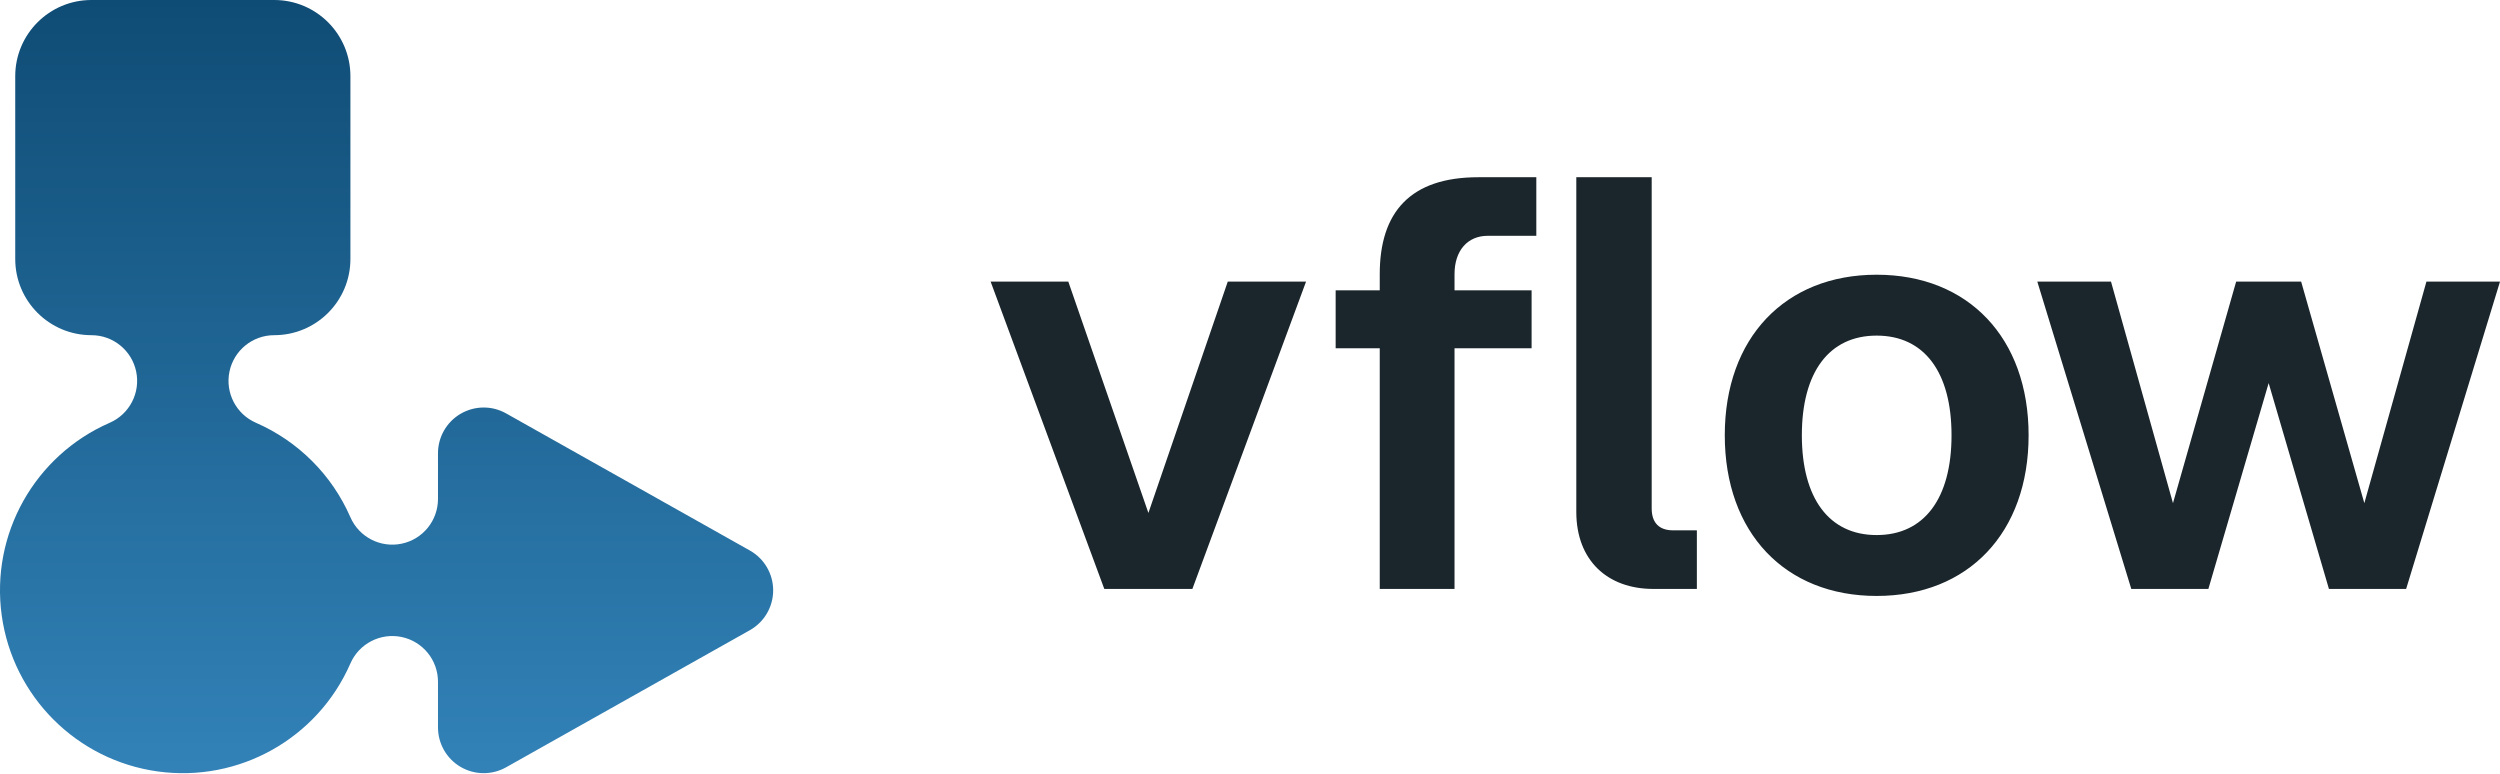
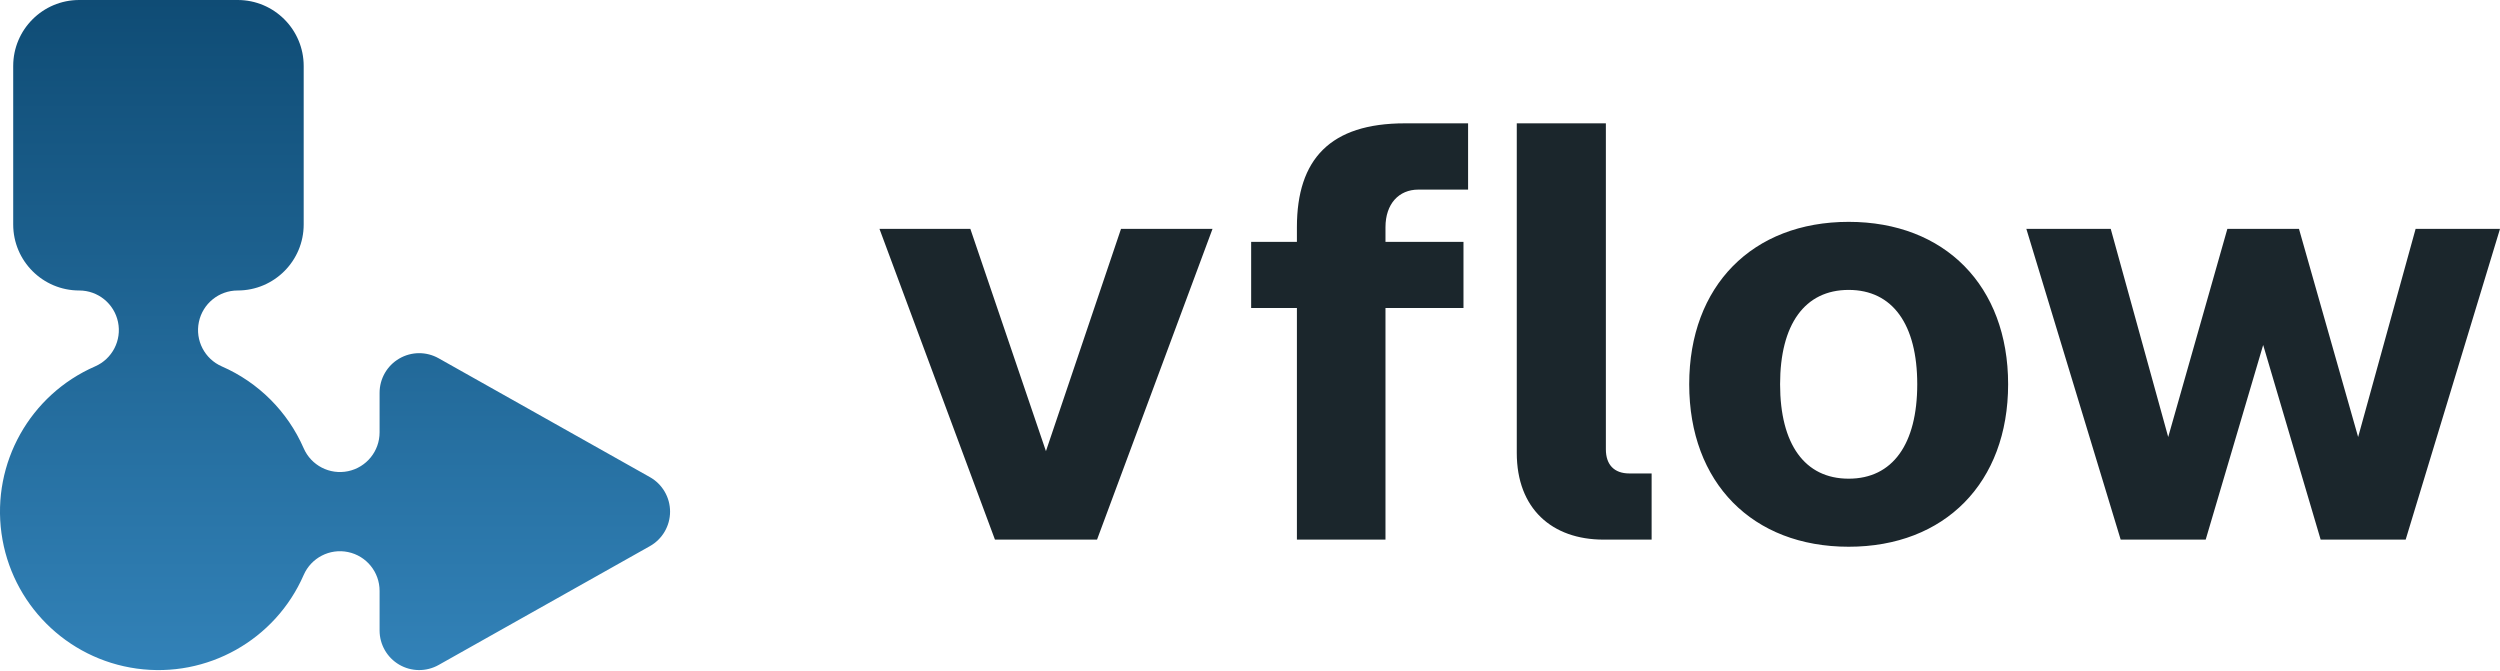
- <svg xmlns="http://www.w3.org/2000/svg" viewBox="0 0 206.94 64">
+ <svg xmlns="http://www.w3.org/2000/svg" viewBox="0 0 238.78 64">
  <linearGradient id="g" x1="0" y1="1" x2="0" y2="0">
    <stop offset="0" stop-color="#3282b8" />
    <stop offset="1" stop-color="#0f4c75" />
  </linearGradient>
  <path fill="url(#g)" d="M7.567 0.000H22.701A6.306 6.306 0 0 1 29.006 6.306V21.439A6.306 6.306 0 0 1 22.701 27.745A3.783 3.783 0 0 0 21.187 34.996A15.134 15.134 0 0 1 29.004 42.813A3.783 3.783 0 0 0 36.255 41.299V37.516A3.783 3.783 0 0 1 41.893 34.219L62.071 45.569A3.783 3.783 0 0 1 62.071 52.164L41.893 63.514A3.783 3.783 0 0 1 36.255 60.217V56.433A3.783 3.783 0 0 0 29.004 54.920A15.134 15.134 0 1 1 9.080 34.996A3.783 3.783 0 0 0 7.567 27.745A6.306 6.306 0 0 1 1.261 21.439V6.306A6.306 6.306 0 0 1 7.567 0.000Z" />
-   <path fill="#1b262c" d="M108.11 23.31H101.63L95.06 42.46L88.43 23.31H82L91.41 48.75H98.7ZM114.21 22.69V24.03H110.56V28.83H114.21V48.75H120.4V28.83H126.78V24.03H120.4V22.69C120.4 20.72 121.5 19.52 123.14 19.52H127.17V14.67H122.37C116.75 14.67 114.21 17.55 114.21 22.69ZM130.48 14.67V42.37C130.48 46.4 133.07 48.75 136.86 48.75H140.46V43.9H138.5C137.34 43.9 136.72 43.28 136.72 42.08V14.67ZM155.34 49.33C162.93 49.33 167.92 44.1 167.92 36.03C167.92 27.97 162.93 22.74 155.34 22.74C147.76 22.74 142.77 27.97 142.77 36.03C142.77 44.1 147.76 49.33 155.34 49.33ZM149.15 36.03C149.15 30.8 151.41 27.78 155.34 27.78C159.28 27.78 161.54 30.8 161.54 36.03C161.54 41.26 159.28 44.29 155.34 44.29C151.41 44.29 149.15 41.26 149.15 36.03ZM190.48 23.31H185.1L179.87 41.65L174.74 23.31H168.64L176.42 48.75H182.8L187.79 31.71L192.78 48.75H199.17L206.94 23.31H200.85L195.71 41.65Z" />
+   <path fill="#1b262c" d="M115.81 21.86H107.07L99.9 43.09L92.68 21.86H84L95.03 51.54H104.78ZM123.87 21.7V23.1H119.5V29.42H123.87V51.54H132.33V29.42H139.78V23.1H132.33V21.7C132.33 19.46 133.62 18.11 135.46 18.11H140.22V11.78H134.18C127.06 11.78 123.87 15.2 123.87 21.7ZM144.87 11.78V43.26C144.87 48.58 148.23 51.54 153.16 51.54H157.75V45.22H155.62C154.17 45.22 153.38 44.38 153.38 42.92V11.78ZM176.57 52.22C185.75 52.22 191.8 46.11 191.8 36.7C191.8 27.3 185.75 21.19 176.57 21.19C167.38 21.19 161.34 27.3 161.34 36.7C161.34 46.11 167.38 52.22 176.57 52.22ZM170.02 36.7C170.02 30.99 172.37 27.69 176.57 27.69C180.77 27.69 183.12 30.99 183.12 36.7C183.12 42.42 180.77 45.72 176.57 45.72C172.37 45.72 170.02 42.42 170.02 36.7ZM219.58 21.86H212.74L207.09 41.74L201.6 21.86H193.54L202.55 51.54H210.67L216.16 32.95L221.65 51.54H229.77L238.78 21.86H230.72L225.23 41.74Z" />
</svg>
